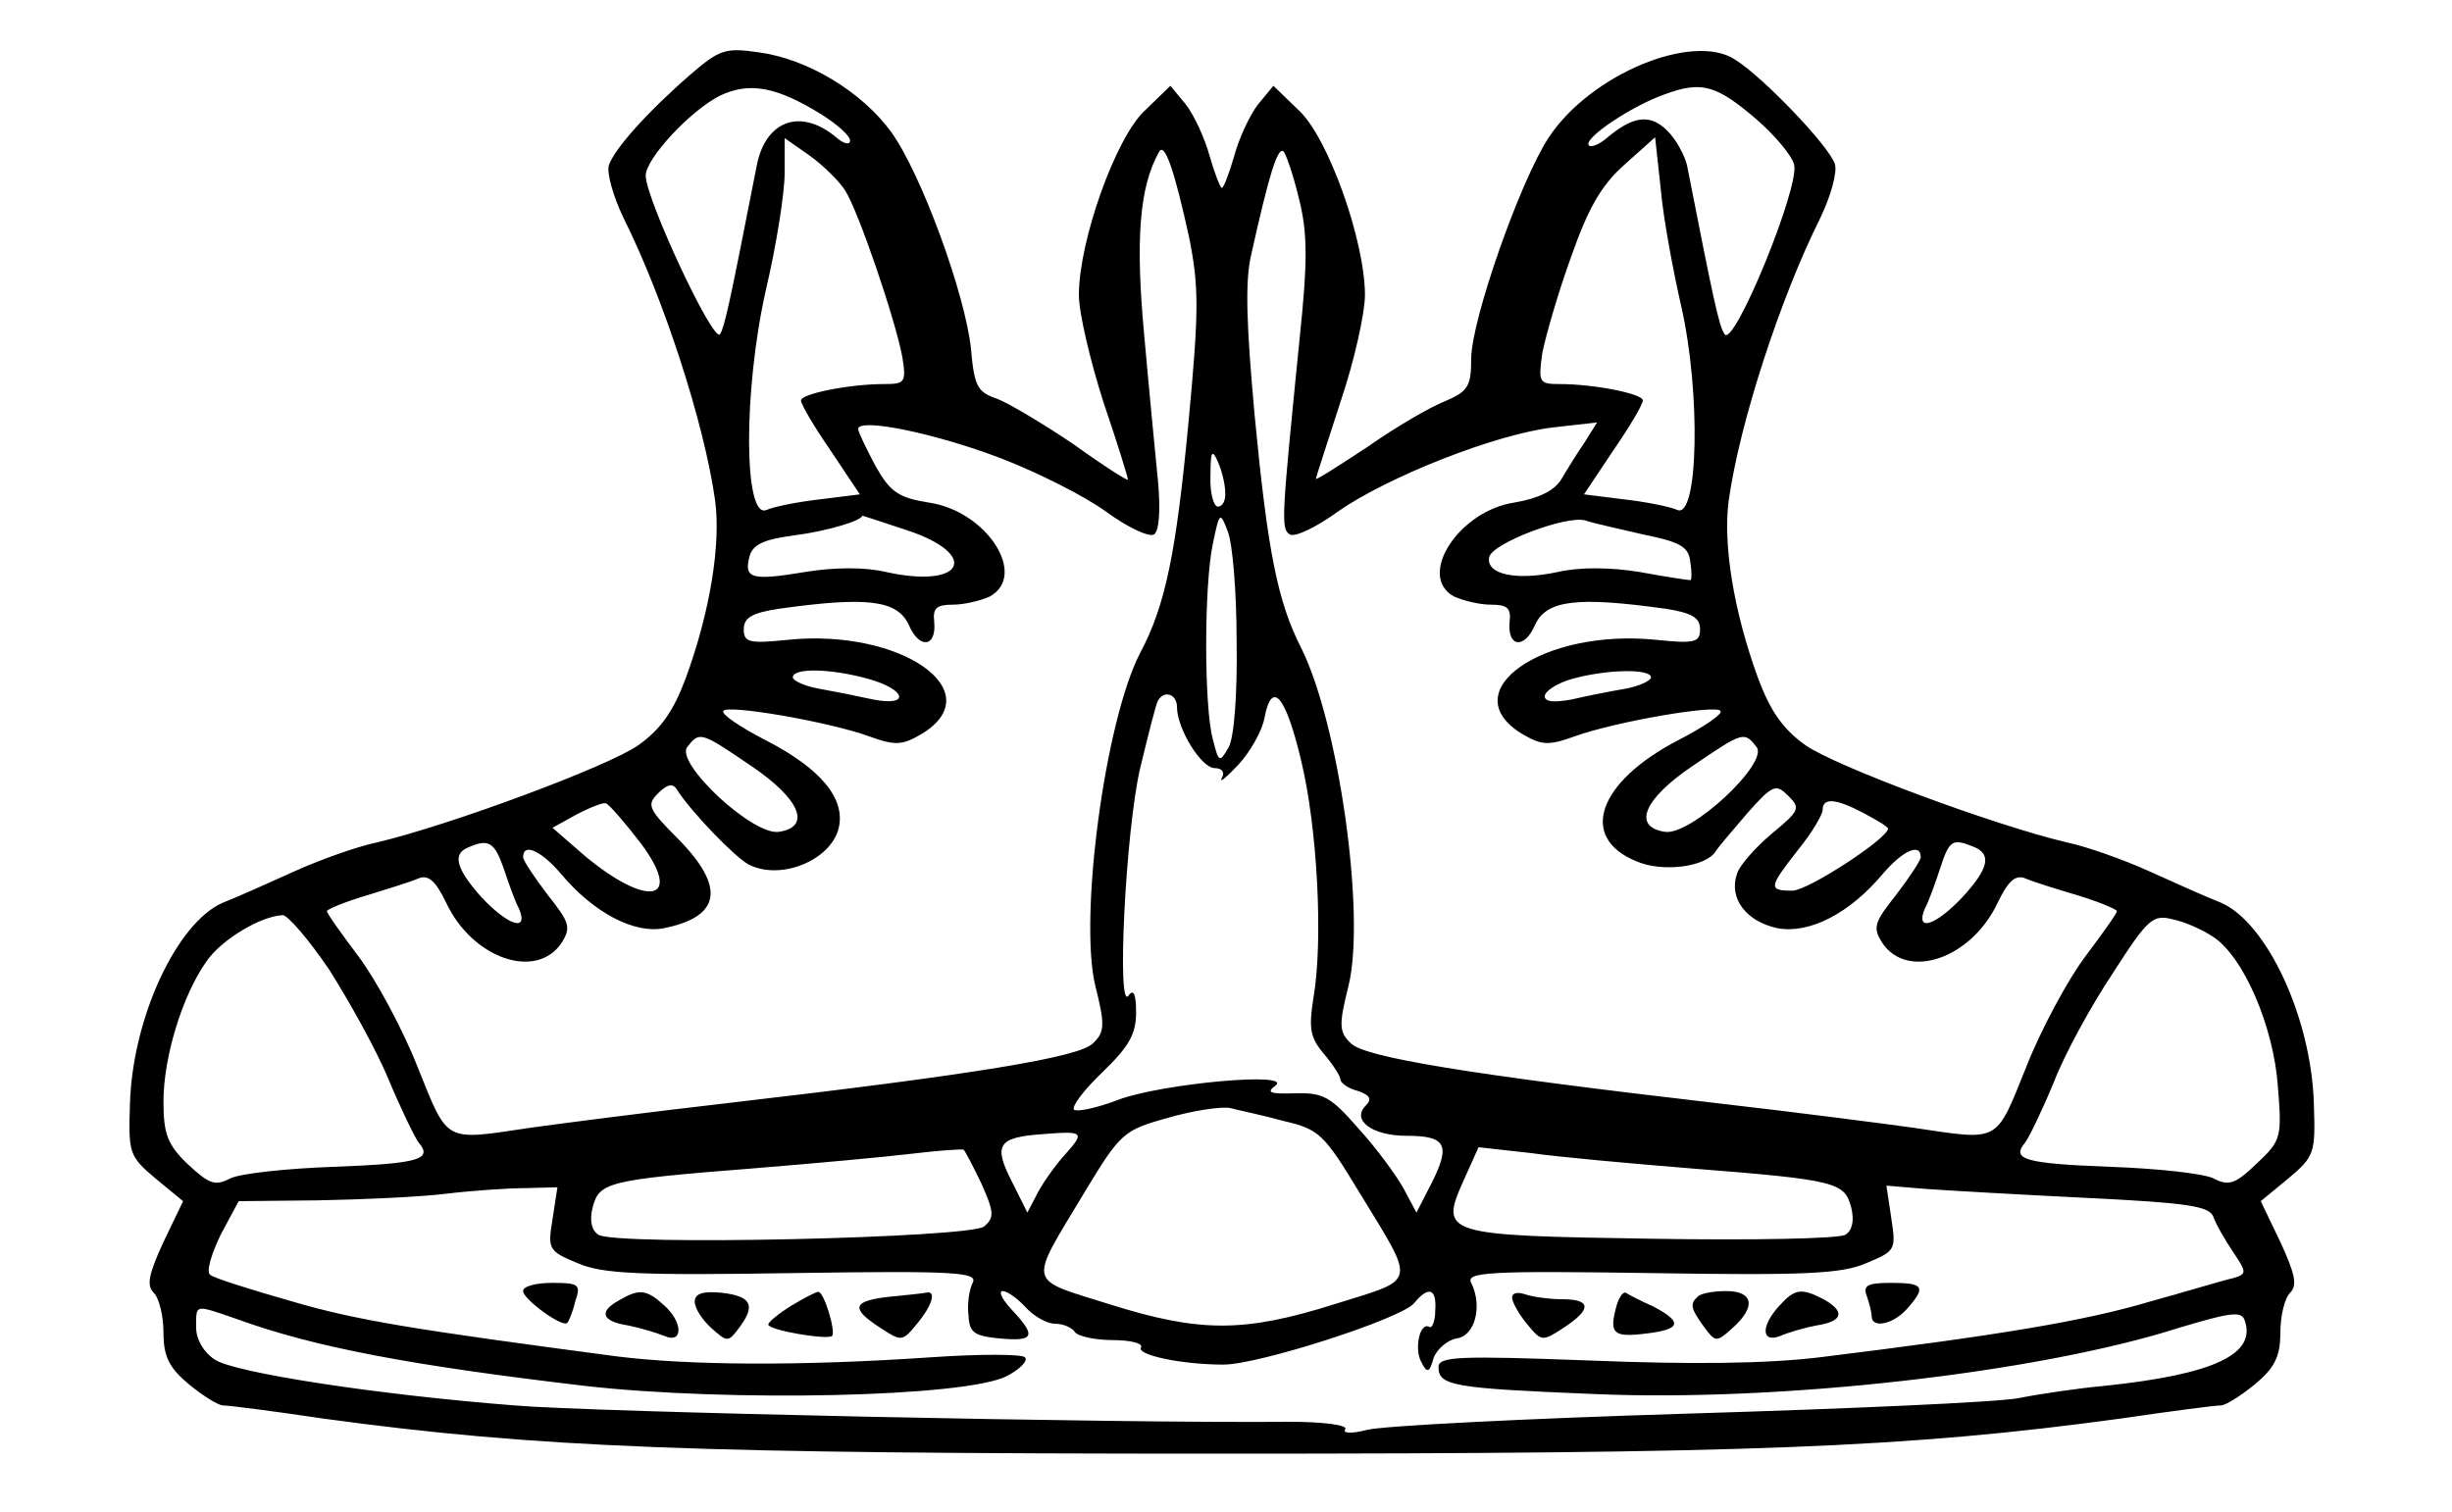
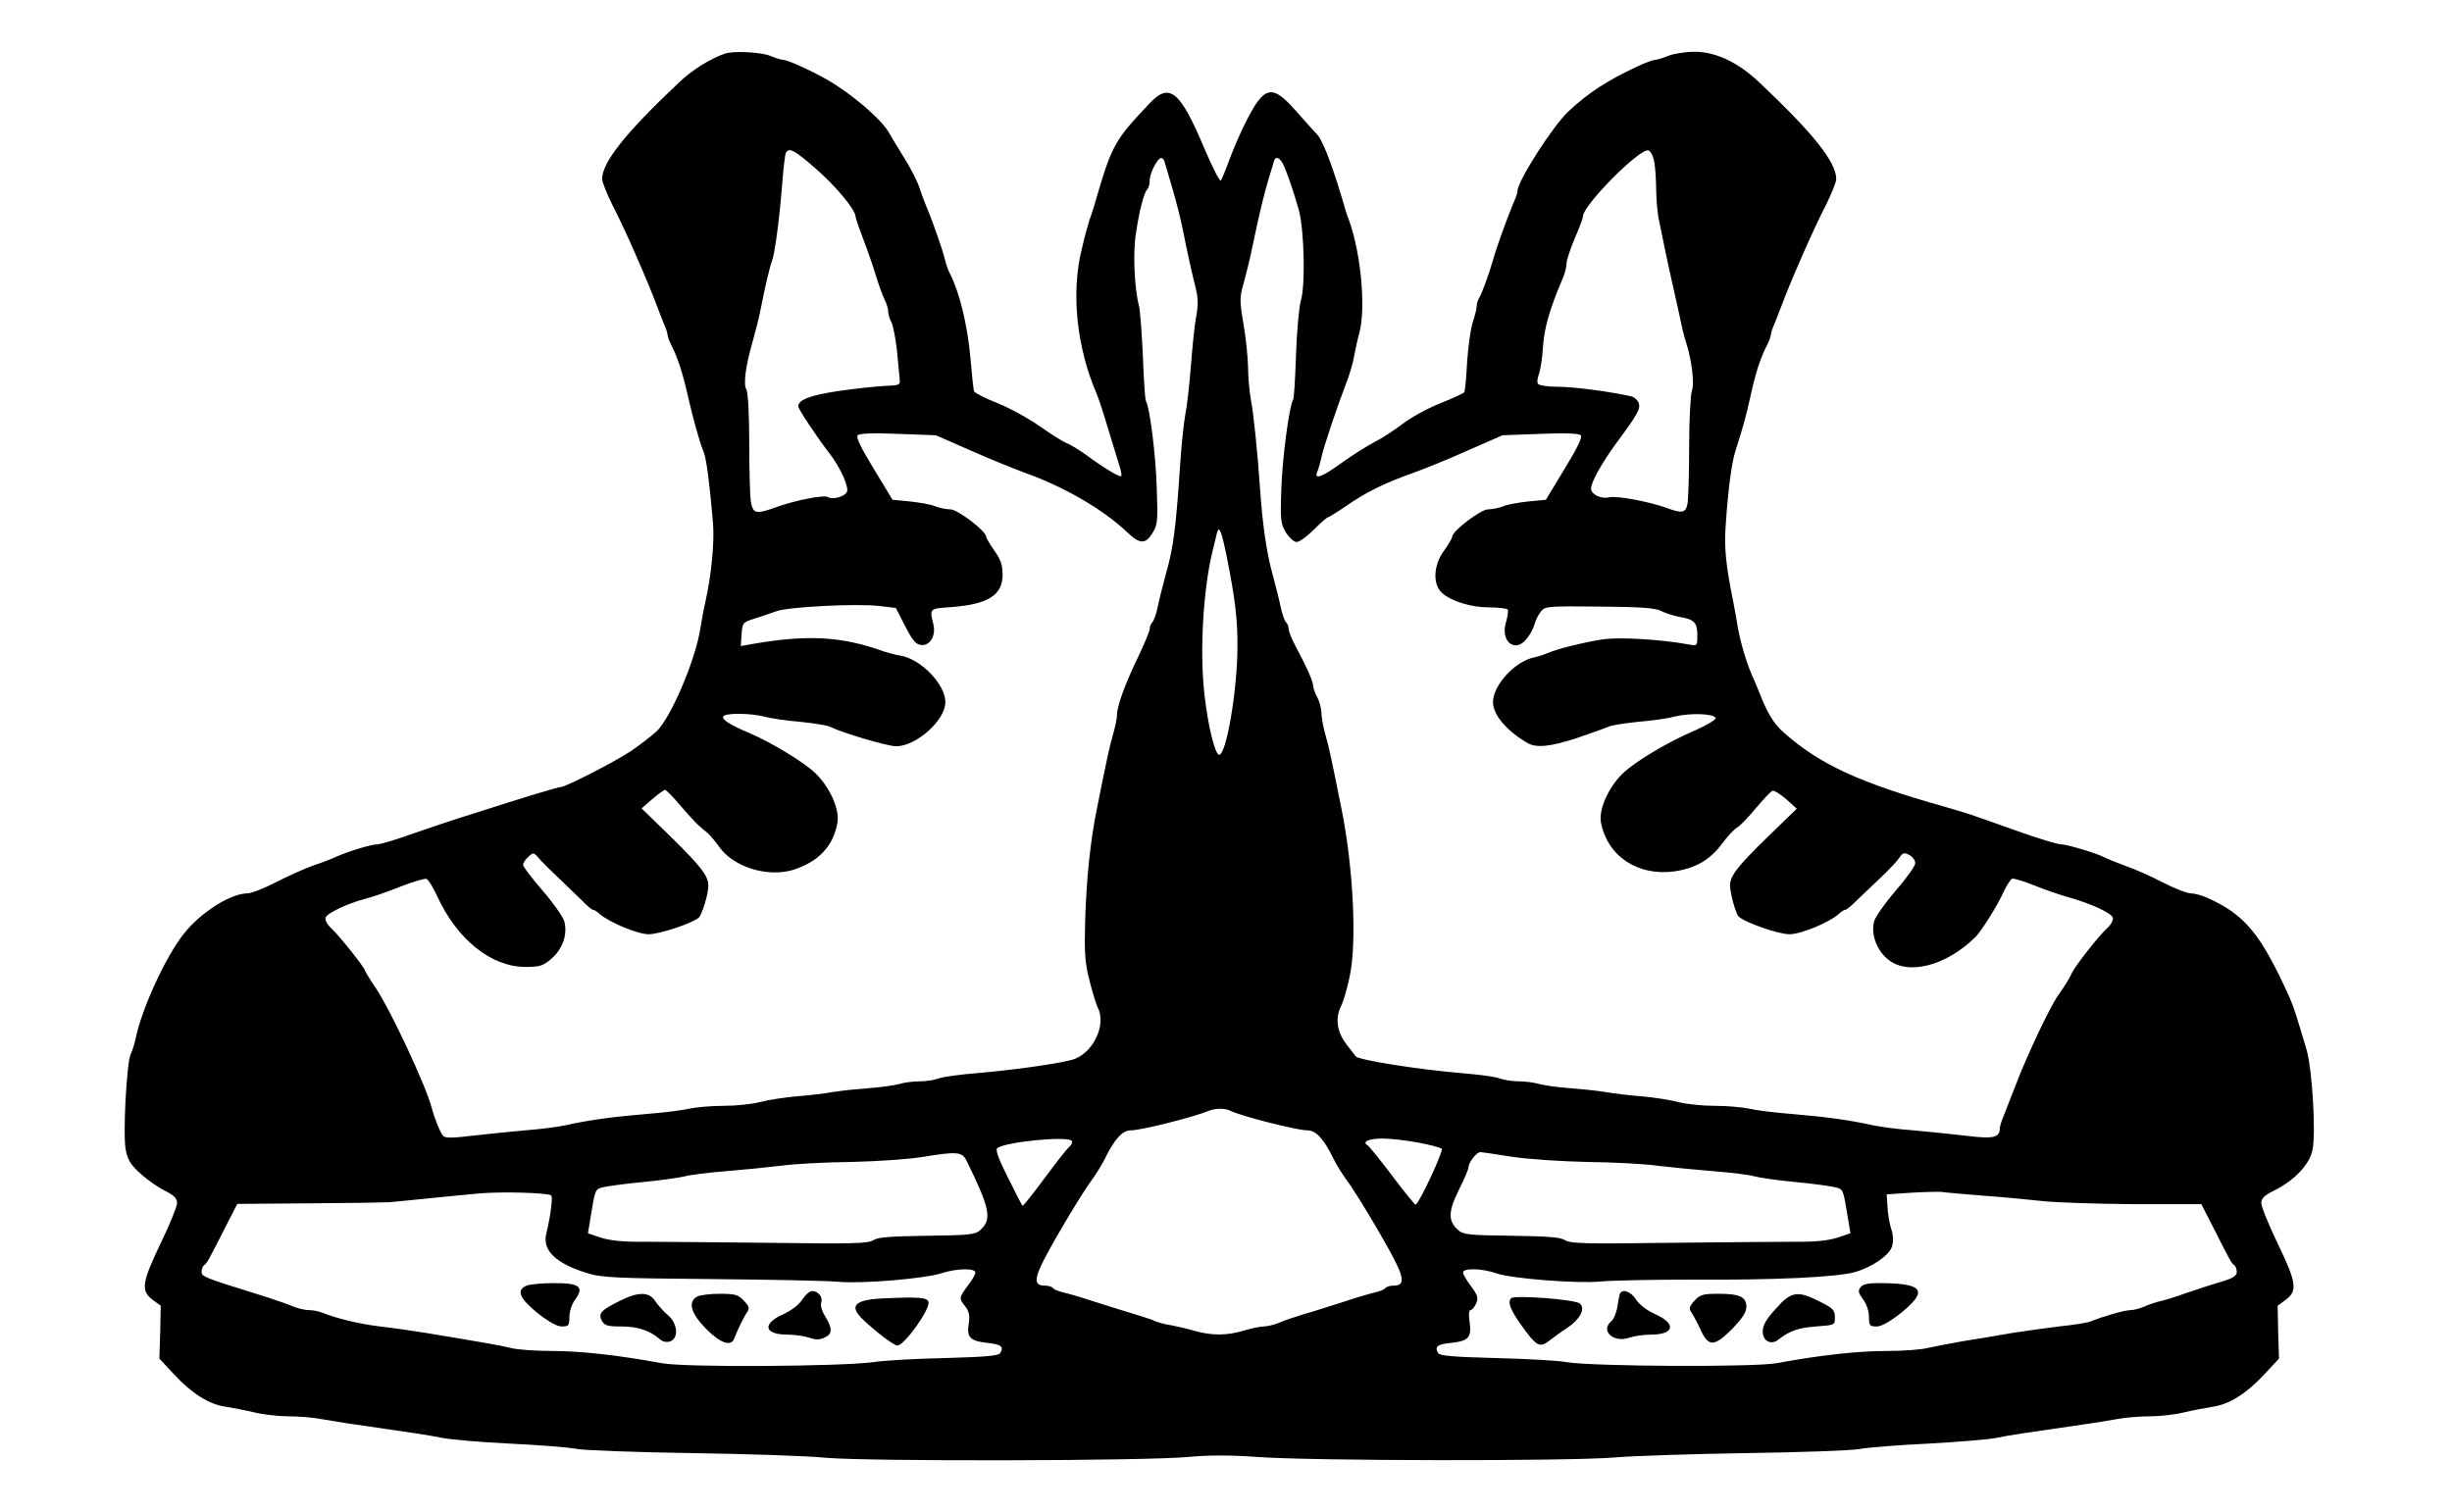
- <svg xmlns="http://www.w3.org/2000/svg" version="1.0" width="300pt" height="185pt" viewBox="0 0 300 185" preserveAspectRatio="xMidYMid meet">
-   <g transform="translate(0,185) scale(0.1,-0.1)" fill="#000000" stroke="none">
-     <path d="M845 1759 c-53 -46 -93 -91 -100 -111 -3 -9 5 -38 18 -65 49 -98 99 -252 112 -346 7 -53 -6 -135 -36 -217 -15 -40 -30 -62 -58 -82 -37 -26 -231 -98 -320 -119 -24 -5 -69 -21 -100 -35 -31 -14 -71 -32 -89 -39 -56 -25 -110 -141 -113 -246 -2 -60 -1 -64 31 -91 l34 -28 -24 -50 c-18 -39 -21 -53 -12 -62 7 -7 12 -29 12 -49 0 -29 7 -43 31 -63 17 -14 36 -26 42 -26 7 0 62 -7 122 -16 264 -36 454 -43 1100 -43 646 0 836 7 1100 43 61 9 115 16 122 16 6 0 25 12 42 26 24 20 31 34 31 63 0 20 5 42 12 49 9 9 6 23 -12 62 l-24 50 34 28 c32 27 33 31 31 91 -3 105 -57 221 -113 246 -18 7 -58 25 -89 39 -31 14 -76 30 -100 35 -89 21 -283 93 -320 119 -28 20 -43 42 -58 82 -30 82 -43 164 -36 217 13 94 63 248 112 346 13 27 21 56 18 66 -6 21 -87 106 -122 128 -52 34 -177 -18 -228 -95 -35 -53 -95 -224 -95 -271 0 -34 -4 -40 -32 -52 -18 -7 -61 -32 -95 -56 -35 -23 -63 -41 -63 -39 0 2 14 44 30 94 17 50 30 109 30 131 0 66 -45 193 -81 226 l-31 30 -19 -23 c-10 -13 -23 -41 -29 -63 -6 -21 -13 -39 -15 -39 -2 0 -9 18 -15 39 -6 22 -19 50 -29 63 l-19 23 -31 -30 c-36 -33 -81 -160 -81 -226 0 -22 14 -81 30 -131 17 -50 30 -92 30 -95 0 -2 -30 17 -66 43 -37 25 -79 50 -94 56 -24 8 -28 15 -32 61 -7 67 -61 215 -98 266 -36 49 -102 89 -162 97 -41 6 -48 3 -83 -27z m160 -49 c19 -12 35 -26 35 -32 0 -6 -8 -4 -17 4 -43 36 -86 21 -97 -34 -32 -163 -39 -197 -45 -207 -8 -12 -91 166 -91 194 0 21 55 80 91 98 36 17 69 11 124 -23z m1144 -6 c22 -19 43 -44 46 -55 8 -26 -74 -226 -85 -208 -7 10 -14 44 -46 207 -3 12 -13 31 -24 42 -21 21 -42 18 -73 -8 -9 -8 -20 -13 -23 -10 -8 8 53 49 94 63 44 16 62 11 111 -31z m-1115 -87 c17 -27 62 -160 70 -204 5 -31 3 -33 -22 -33 -43 0 -102 -12 -102 -20 0 -5 16 -32 36 -61 l36 -54 -48 -6 c-27 -3 -57 -9 -66 -13 -28 -13 -29 144 -1 269 13 55 23 119 23 143 l0 43 30 -21 c17 -12 37 -32 44 -43z m1023 -142 c24 -105 21 -261 -5 -249 -9 4 -39 10 -66 13 l-48 6 36 54 c20 29 36 56 36 61 0 8 -59 20 -102 20 -25 0 -26 2 -21 38 4 20 19 73 35 117 21 60 37 88 65 113 l38 34 7 -64 c3 -35 15 -99 25 -143z m-602 84 c12 -61 12 -89 -1 -227 -15 -158 -28 -223 -59 -281 -43 -83 -75 -323 -55 -407 12 -48 12 -57 -3 -71 -17 -17 -145 -38 -447 -73 -96 -11 -204 -25 -240 -30 -108 -16 -101 -20 -139 74 -18 46 -51 107 -72 135 -21 28 -39 53 -39 56 0 2 21 11 48 19 26 8 55 17 64 21 12 5 21 -3 34 -30 32 -68 110 -95 141 -49 12 19 10 25 -17 59 -16 21 -30 42 -30 46 0 18 22 8 46 -20 40 -48 90 -74 126 -67 70 14 76 50 18 109 -37 37 -39 42 -25 56 11 11 18 13 23 5 17 -27 71 -83 88 -92 39 -20 100 5 110 44 9 36 -21 73 -89 108 -31 16 -55 32 -52 36 5 8 128 -13 178 -31 33 -12 41 -11 65 3 85 52 -26 129 -164 115 -48 -5 -54 -3 -54 13 0 14 10 20 43 25 107 15 145 11 159 -20 13 -30 34 -27 31 4 -2 17 3 21 23 21 14 0 34 5 45 10 47 26 -4 105 -75 115 -37 6 -47 13 -65 45 -11 21 -21 41 -21 45 0 14 94 -5 175 -36 44 -17 102 -46 128 -65 26 -19 53 -32 59 -28 6 4 8 28 5 63 -3 31 -11 112 -17 180 -11 118 -6 182 18 225 7 13 19 -23 37 -105z m134 49 c11 -43 11 -78 1 -173 -22 -220 -23 -232 -12 -239 6 -4 33 9 59 28 60 42 193 95 264 103 l53 6 -15 -24 c-9 -13 -22 -34 -29 -46 -9 -14 -28 -23 -57 -28 -68 -10 -120 -90 -74 -115 11 -5 31 -10 45 -10 20 0 25 -4 23 -21 -3 -31 18 -34 31 -4 14 31 52 35 160 20 32 -5 42 -11 42 -25 0 -16 -6 -18 -54 -13 -138 14 -249 -63 -164 -115 24 -14 32 -15 65 -3 50 18 173 39 178 31 3 -4 -21 -20 -52 -36 -98 -51 -122 -119 -51 -148 32 -14 85 -7 97 12 3 5 21 26 39 47 31 35 35 36 50 21 15 -15 14 -18 -20 -46 -20 -17 -40 -39 -43 -50 -10 -30 12 -58 50 -66 39 -7 88 18 129 67 24 28 46 38 46 20 0 -4 -14 -25 -30 -46 -27 -34 -29 -40 -17 -59 31 -46 109 -19 141 49 13 27 22 35 34 30 9 -4 38 -13 65 -21 26 -8 47 -17 47 -19 0 -3 -18 -28 -39 -56 -21 -28 -54 -89 -72 -135 -38 -94 -31 -90 -139 -74 -36 5 -144 19 -240 30 -302 35 -430 56 -447 73 -15 14 -15 23 -3 71 21 87 -12 321 -58 413 -29 57 -41 118 -57 285 -10 111 -12 164 -4 197 22 99 32 130 39 126 3 -2 12 -28 19 -57z m-90 -360 c1 -10 -3 -18 -9 -18 -5 0 -10 17 -9 38 0 30 2 33 9 17 5 -11 9 -28 9 -37z m-389 -47 c90 -30 69 -72 -26 -51 -25 6 -63 6 -99 0 -66 -11 -75 -8 -68 19 4 15 18 21 56 26 39 5 82 18 82 24 0 0 25 -8 55 -18z m403 -136 c1 -65 -3 -118 -10 -130 -11 -19 -12 -18 -19 10 -11 39 -11 189 0 240 8 39 9 39 18 15 6 -14 11 -74 11 -135z m497 131 c45 -9 56 -15 58 -33 2 -13 2 -23 0 -23 -2 0 -30 4 -62 10 -37 6 -74 6 -100 0 -51 -11 -88 -3 -84 18 3 17 95 52 118 45 8 -3 40 -10 70 -17z m-947 -177 c46 -13 51 -34 5 -25 -18 4 -48 10 -65 13 -18 3 -33 10 -33 14 0 12 47 11 93 -2z m957 2 c0 -4 -15 -11 -32 -14 -18 -3 -48 -9 -65 -13 -22 -4 -33 -3 -33 4 0 6 15 16 33 21 42 12 97 13 97 2z m-580 -36 c0 -27 30 -75 46 -75 9 0 13 -5 9 -12 -4 -7 5 0 20 16 14 15 29 41 32 57 9 48 26 28 45 -52 20 -83 27 -221 15 -290 -6 -38 -4 -49 13 -69 11 -13 20 -27 20 -31 0 -4 9 -11 21 -14 15 -5 18 -10 10 -18 -18 -18 8 -37 50 -37 48 0 54 -11 31 -57 l-19 -37 -16 30 c-9 16 -33 49 -55 73 -34 39 -43 44 -78 43 -30 -1 -35 1 -24 9 25 18 -139 3 -192 -17 -26 -10 -50 -15 -54 -12 -3 4 12 24 35 46 32 31 41 46 41 73 0 22 -3 29 -9 21 -15 -24 -4 201 14 278 10 41 19 78 22 83 8 13 23 7 23 -8z m-520 -73 c59 -40 73 -74 33 -80 -32 -5 -128 85 -112 104 15 19 16 19 79 -24z m1229 24 c16 -19 -80 -109 -112 -104 -40 6 -26 40 33 80 63 43 64 43 79 24z m-1365 -118 c53 -71 9 -80 -69 -15 l-39 34 29 16 c17 9 33 15 36 14 4 -1 23 -23 43 -49z m1496 37 c17 -9 30 -17 30 -19 0 -12 -98 -76 -117 -76 -30 0 -29 4 7 50 17 21 30 43 30 49 0 15 16 14 50 -4z m-1664 -67 c6 -18 14 -41 19 -50 12 -29 -13 -21 -46 14 -31 35 -36 53 -16 61 25 11 32 6 43 -25z m1798 26 c23 -9 20 -26 -13 -62 -33 -35 -58 -43 -46 -14 5 9 13 32 19 50 11 34 15 36 40 26z m-2011 -151 c24 -38 57 -97 72 -133 15 -36 32 -71 37 -78 18 -21 1 -26 -105 -30 -56 -2 -112 -8 -125 -14 -19 -10 -26 -7 -52 17 -25 24 -30 37 -30 77 0 54 23 130 53 172 18 26 66 55 93 56 6 0 32 -30 57 -67z m2304 41 c38 -24 75 -111 80 -184 5 -62 4 -66 -26 -94 -26 -25 -34 -28 -53 -18 -13 6 -69 12 -125 14 -106 4 -123 9 -105 30 5 7 21 40 35 74 13 34 46 94 72 133 43 67 49 72 73 66 15 -3 37 -13 49 -21z m-1136 -226 c43 -10 49 -16 92 -87 70 -115 72 -105 -30 -137 -111 -35 -165 -35 -276 0 -102 32 -99 22 -30 137 44 73 48 76 102 91 31 9 65 14 76 12 11 -3 41 -9 66 -16z m-268 -41 c-11 -12 -26 -33 -33 -46 l-13 -25 -19 38 c-23 45 -17 54 37 58 51 4 53 3 28 -25z m-102 -36 c15 -34 16 -41 3 -52 -17 -14 -451 -24 -472 -10 -8 5 -11 17 -7 33 8 31 17 34 195 48 74 6 162 14 195 18 33 4 62 6 64 5 2 -2 12 -21 22 -42z m869 19 c178 -14 187 -17 195 -48 4 -16 1 -28 -7 -33 -7 -5 -114 -7 -236 -5 -257 4 -261 5 -231 72 l18 40 63 -7 c35 -5 124 -13 198 -19z m-1394 -62 c-6 -37 -5 -39 31 -54 30 -13 76 -15 264 -12 199 3 226 1 219 -12 -4 -8 -7 -26 -5 -40 1 -21 7 -25 38 -28 43 -4 45 3 15 35 -12 13 -17 23 -11 23 5 0 18 -9 28 -20 10 -11 26 -20 36 -20 10 0 21 -5 24 -10 3 -5 24 -10 46 -10 22 0 38 -4 35 -9 -6 -9 49 -21 101 -21 43 0 217 56 233 75 18 22 28 18 26 -9 0 -13 -4 -22 -7 -20 -12 7 -19 -27 -10 -43 7 -14 10 -13 15 5 4 11 17 22 28 24 23 3 32 40 18 68 -7 13 20 15 219 12 188 -3 234 -1 264 12 36 15 37 16 31 55 l-6 40 48 -4 c27 -2 116 -7 197 -11 123 -6 150 -10 155 -23 3 -9 14 -28 24 -43 17 -25 17 -27 1 -32 -10 -2 -56 -16 -103 -29 -81 -24 -184 -41 -403 -68 -66 -8 -158 -9 -282 -4 -160 6 -185 5 -185 -8 0 -23 18 -26 190 -33 227 -10 544 26 716 81 60 18 76 21 80 10 16 -42 -37 -67 -171 -81 -33 -3 -80 -10 -105 -15 -25 -5 -207 -13 -405 -19 -198 -6 -375 -15 -393 -20 -19 -5 -30 -4 -26 1 3 5 -27 9 -68 9 -210 -2 -857 12 -948 20 -168 13 -343 40 -367 56 -14 9 -23 25 -23 39 0 29 -3 29 49 11 96 -35 214 -57 426 -82 175 -20 467 -14 517 12 17 9 26 19 22 23 -5 4 -56 4 -114 0 -160 -11 -297 -10 -385 1 -249 33 -319 44 -400 68 -49 14 -94 28 -98 32 -5 4 2 26 13 49 l22 41 97 1 c53 1 123 4 156 8 33 4 77 7 99 7 l38 1 -6 -39z" />
-     <path d="M640 270 c0 -10 48 -45 54 -39 2 2 7 14 10 27 7 20 4 22 -28 22 -20 0 -36 -4 -36 -10z" />
-     <path d="M2284 264 c3 -9 6 -20 6 -25 0 -15 26 -10 43 9 24 27 21 32 -19 32 -29 0 -35 -3 -30 -16z" />
-     <path d="M758 259 c-26 -14 -22 -26 10 -31 15 -3 35 -9 45 -13 23 -10 23 17 -1 38 -21 19 -30 20 -54 6z" />
-     <path d="M850 257 c0 -8 9 -22 20 -32 20 -18 21 -18 35 1 20 27 14 38 -23 42 -22 2 -32 -1 -32 -11z" />
-     <path d="M968 252 c-16 -10 -28 -20 -28 -23 0 -7 72 -19 78 -14 5 5 -10 55 -17 54 -3 0 -18 -8 -33 -17z" />
-     <path d="M1088 263 c-45 -5 -48 -14 -11 -38 26 -17 27 -17 45 5 19 23 24 41 11 38 -5 -1 -25 -3 -45 -5z" />
-     <path d="M1850 262 c0 -5 8 -20 18 -32 18 -22 19 -22 45 -5 35 23 34 35 -2 35 -16 0 -36 3 -45 6 -9 3 -16 2 -16 -4z" />
-     <path d="M1977 249 c-8 -31 -3 -36 37 -31 43 5 45 14 9 33 -16 7 -31 15 -34 17 -4 1 -9 -7 -12 -19z" />
-     <path d="M2077 263 c-10 -9 -8 -15 8 -37 14 -19 15 -19 35 -1 29 26 25 45 -8 45 -16 0 -32 -3 -35 -7z" />
-     <path d="M2177 252 c-23 -25 -22 -46 1 -37 9 4 29 10 45 13 32 5 35 17 8 32 -27 14 -35 13 -54 -8z" />
+ <svg xmlns="http://www.w3.org/2000/svg" version="1.0" width="900pt" height="555pt" viewBox="0 0 900 555" preserveAspectRatio="xMidYMid meet">
+   <g transform="translate(0,555) scale(0.1,-0.1)" fill="#000000" stroke="none">
+     <path d="M2660 5353 c-56 -20 -121 -61 -168 -106 -197 -186 -281 -292 -282 -354 0 -11 18 -56 40 -100 39 -73 132 -286 160 -363 7 -19 19 -49 26 -67 8 -17 14 -36 14 -41 0 -6 6 -23 14 -39 24 -47 42 -104 60 -183 19 -83 43 -172 59 -210 10 -25 22 -117 34 -259 6 -70 -6 -194 -28 -291 -6 -25 -14 -70 -19 -101 -19 -117 -109 -327 -161 -375 -19 -17 -61 -50 -94 -72 -62 -41 -240 -132 -258 -132 -10 0 -114 -31 -332 -101 -49 -15 -142 -46 -205 -68 -63 -23 -124 -41 -135 -41 -22 0 -101 -24 -150 -45 -16 -8 -56 -23 -89 -34 -32 -12 -93 -39 -135 -61 -43 -22 -89 -40 -103 -40 -61 0 -172 -70 -233 -148 -67 -84 -153 -272 -176 -380 -5 -23 -13 -51 -19 -61 -15 -30 -30 -301 -18 -355 7 -36 20 -55 56 -87 26 -23 66 -51 90 -62 31 -16 42 -27 42 -44 0 -12 -27 -79 -60 -147 -69 -144 -74 -175 -30 -208 l30 -22 -2 -97 -3 -97 54 -58 c66 -71 130 -111 191 -119 25 -4 72 -13 106 -21 33 -8 89 -14 124 -14 35 0 89 -4 119 -10 31 -5 88 -15 126 -20 220 -32 269 -39 317 -49 29 -6 141 -16 248 -21 107 -5 220 -14 250 -20 30 -5 219 -12 420 -15 201 -3 421 -10 490 -17 155 -14 1179 -12 1333 3 75 7 152 7 250 0 198 -15 1150 -16 1312 -2 72 6 290 13 485 16 195 3 382 9 415 15 33 6 148 15 255 20 107 6 219 15 248 21 48 10 97 17 317 49 39 5 95 15 126 20 30 6 84 10 119 10 35 0 91 6 124 14 34 8 81 17 106 21 61 8 125 48 191 119 l54 58 -3 97 -2 97 30 22 c44 33 39 64 -30 207 -33 68 -60 135 -60 148 0 17 11 28 45 45 76 37 132 96 143 150 13 63 -1 302 -23 372 -35 118 -47 156 -60 185 -105 233 -163 305 -299 367 -21 10 -50 18 -64 18 -14 0 -60 18 -103 40 -42 22 -103 49 -135 60 -33 12 -67 26 -77 31 -27 15 -139 49 -162 49 -11 0 -72 18 -135 40 -63 23 -140 49 -170 60 -30 11 -86 28 -125 39 -312 88 -456 155 -587 271 -33 29 -53 59 -78 117 -17 43 -36 87 -41 98 -19 43 -42 122 -50 170 -4 27 -13 73 -18 100 -26 128 -33 196 -27 275 9 134 22 232 36 275 30 94 38 124 55 200 18 83 36 140 61 188 8 16 14 33 14 39 0 5 6 24 14 41 7 18 19 48 26 67 28 77 121 290 160 363 22 44 40 89 40 100 -1 63 -85 168 -282 354 -78 74 -160 113 -238 113 -33 0 -77 -7 -97 -15 -19 -8 -42 -15 -49 -15 -7 0 -37 -11 -66 -25 -108 -50 -180 -97 -251 -164 -57 -53 -187 -256 -187 -292 0 -6 -6 -25 -14 -42 -24 -57 -62 -162 -76 -212 -14 -48 -39 -119 -50 -137 -6 -10 -10 -24 -10 -33 0 -8 -6 -34 -14 -57 -8 -24 -17 -90 -21 -147 -3 -58 -8 -108 -10 -111 -3 -4 -42 -22 -87 -40 -46 -18 -108 -52 -138 -75 -30 -23 -77 -54 -105 -68 -27 -14 -81 -48 -120 -76 -73 -53 -103 -64 -90 -33 4 9 11 33 15 52 9 42 60 192 90 270 12 30 26 76 30 101 5 26 13 64 19 85 25 90 7 291 -37 414 -6 14 -18 52 -27 85 -40 133 -73 217 -94 235 -3 3 -35 38 -70 78 -75 86 -104 93 -145 39 -27 -36 -74 -133 -108 -225 -11 -31 -24 -60 -27 -65 -4 -4 -31 49 -60 117 -89 212 -128 244 -200 168 -128 -135 -139 -153 -196 -347 -9 -33 -21 -70 -26 -82 -4 -12 -18 -62 -29 -110 -39 -159 -18 -359 55 -528 7 -16 27 -77 44 -135 18 -58 36 -118 41 -134 5 -16 8 -32 5 -34 -5 -5 -64 30 -130 79 -28 20 -60 39 -72 43 -11 4 -54 31 -95 60 -41 29 -112 68 -157 86 -46 18 -84 38 -86 44 -2 6 -8 61 -13 121 -11 123 -40 241 -75 310 -6 11 -14 33 -18 50 -9 38 -48 149 -70 200 -5 11 -15 39 -23 62 -7 24 -33 75 -57 113 -24 39 -49 80 -55 91 -28 51 -138 145 -229 197 -60 34 -144 72 -159 72 -7 0 -30 7 -49 15 -35 14 -136 19 -167 8z m333 -421 c72 -62 147 -152 147 -176 0 -5 13 -44 29 -85 16 -42 37 -103 47 -136 10 -33 24 -71 31 -85 7 -14 13 -33 13 -43 0 -10 5 -28 12 -40 6 -12 15 -58 20 -102 4 -44 9 -91 10 -105 3 -24 1 -25 -57 -27 -33 -2 -109 -10 -170 -19 -101 -15 -145 -32 -145 -56 0 -10 69 -114 115 -173 35 -46 65 -107 65 -135 0 -20 -50 -37 -71 -25 -14 9 -117 -11 -187 -36 -77 -28 -88 -26 -96 19 -3 20 -6 117 -6 215 0 106 -4 186 -11 198 -11 21 -2 87 26 184 8 28 20 75 26 105 16 83 35 163 42 180 10 25 27 147 37 272 5 65 11 122 15 128 12 19 31 9 108 -58z m3079 23 c4 -22 7 -70 7 -107 1 -37 5 -87 11 -110 5 -24 14 -68 20 -98 6 -30 18 -84 26 -120 8 -36 21 -94 29 -130 7 -36 17 -78 23 -95 22 -68 32 -153 22 -180 -5 -14 -10 -106 -10 -204 0 -98 -3 -193 -6 -210 -7 -35 -19 -37 -79 -15 -65 23 -182 45 -209 38 -29 -7 -66 11 -66 32 0 24 39 94 94 169 77 104 88 124 81 145 -4 11 -16 22 -28 25 -81 18 -212 35 -269 35 -37 0 -70 5 -73 11 -4 5 -2 22 4 37 5 15 12 56 14 92 4 72 24 144 73 258 8 18 14 43 14 55 0 12 14 53 30 92 17 38 30 74 30 80 0 41 206 249 240 243 8 -2 18 -20 22 -43z m-1798 3 c48 -161 59 -204 81 -318 10 -47 24 -110 32 -140 11 -44 12 -68 3 -115 -6 -33 -14 -114 -19 -180 -5 -66 -14 -145 -20 -175 -6 -30 -16 -125 -21 -210 -14 -207 -23 -280 -50 -375 -12 -44 -26 -100 -31 -125 -5 -24 -14 -49 -19 -54 -6 -6 -10 -17 -10 -25 0 -8 -20 -56 -44 -106 -46 -95 -76 -177 -76 -209 0 -11 -6 -42 -14 -70 -14 -48 -24 -96 -60 -276 -24 -117 -39 -262 -43 -413 -3 -114 -1 -152 16 -217 11 -44 25 -88 30 -99 34 -63 -18 -171 -94 -192 -55 -15 -219 -38 -350 -49 -61 -5 -123 -13 -138 -19 -16 -6 -47 -11 -70 -11 -23 0 -58 -4 -77 -10 -19 -5 -68 -12 -110 -15 -41 -3 -100 -9 -130 -14 -30 -5 -91 -13 -135 -16 -44 -4 -105 -13 -135 -21 -30 -8 -90 -14 -135 -14 -44 0 -99 -5 -123 -10 -24 -6 -96 -15 -160 -20 -120 -10 -210 -22 -295 -41 -27 -6 -94 -15 -150 -19 -56 -5 -144 -14 -196 -20 -66 -8 -96 -9 -104 -1 -10 10 -33 66 -43 106 -21 79 -149 354 -205 438 -22 32 -39 61 -39 63 0 10 -95 129 -123 155 -16 14 -25 32 -22 40 6 17 79 51 145 69 25 6 83 26 130 45 47 18 90 31 96 28 6 -2 23 -30 38 -62 74 -161 199 -261 325 -261 53 0 65 4 96 31 41 36 59 90 46 137 -5 17 -41 68 -80 113 -39 45 -71 87 -71 94 0 7 9 20 19 29 18 17 20 17 38 -4 10 -12 43 -45 73 -73 30 -29 69 -67 87 -84 17 -18 35 -33 39 -33 4 0 15 -6 23 -14 36 -32 141 -76 182 -76 40 0 162 41 184 61 12 12 35 87 35 117 0 36 -26 70 -139 181 l-106 103 39 34 c22 19 43 34 47 34 4 0 29 -25 56 -57 26 -31 56 -63 66 -72 10 -9 26 -23 36 -31 9 -8 27 -30 40 -48 52 -75 177 -114 271 -86 95 30 150 88 164 176 8 48 -30 131 -82 180 -43 41 -164 114 -242 147 -72 30 -102 50 -95 61 8 13 100 12 150 -1 22 -6 81 -15 131 -19 50 -5 100 -13 110 -18 46 -23 212 -72 244 -72 74 1 180 96 180 162 0 65 -89 158 -165 171 -16 2 -43 10 -60 15 -158 57 -284 63 -493 26 l-33 -6 3 43 c3 43 4 44 48 58 25 8 61 20 80 27 43 16 296 29 378 19 l60 -7 34 -66 c27 -53 39 -68 59 -70 32 -4 55 34 45 75 -14 60 -16 58 64 64 137 10 190 44 190 119 0 36 -7 56 -30 88 -16 23 -30 46 -30 51 0 21 -105 101 -132 101 -15 0 -39 5 -55 11 -15 7 -57 14 -93 18 l-64 6 -69 114 c-47 77 -66 116 -59 123 7 7 61 9 149 5 l138 -5 130 -57 c72 -32 162 -68 200 -82 140 -50 282 -132 370 -215 48 -46 69 -48 95 -5 19 29 20 45 16 162 -3 119 -26 301 -40 323 -3 5 -8 79 -11 163 -4 85 -10 170 -15 189 -16 60 -22 192 -11 260 12 84 30 153 42 165 5 5 9 20 9 33 0 26 29 82 42 82 5 0 10 -6 12 -12z m440 -20 c18 -44 34 -92 53 -158 20 -72 25 -275 8 -333 -7 -23 -15 -113 -18 -199 -3 -86 -7 -161 -11 -166 -14 -23 -40 -218 -43 -330 -4 -112 -2 -126 17 -157 12 -19 30 -35 39 -35 10 0 38 20 63 45 25 25 48 45 51 45 3 0 34 19 69 43 72 50 143 85 243 120 39 14 129 50 200 82 l130 57 138 5 c88 4 142 2 149 -5 7 -7 -12 -46 -59 -123 l-69 -114 -64 -6 c-36 -4 -78 -11 -93 -18 -16 -6 -40 -11 -55 -11 -27 0 -132 -80 -132 -101 0 -5 -13 -28 -30 -51 -39 -53 -42 -124 -7 -155 35 -31 107 -53 174 -53 34 0 64 -4 67 -8 3 -5 0 -25 -6 -45 -23 -74 36 -118 78 -59 12 15 24 38 27 52 4 14 14 34 23 45 14 19 26 20 213 18 151 -1 206 -5 228 -16 15 -8 46 -18 68 -22 54 -9 65 -21 65 -67 0 -40 0 -40 -32 -34 -104 19 -259 28 -319 18 -73 -12 -162 -34 -199 -50 -14 -6 -36 -13 -51 -16 -69 -15 -149 -102 -149 -164 0 -46 49 -104 125 -149 33 -20 85 -15 185 18 52 18 103 36 114 41 10 5 60 13 110 18 50 4 112 13 137 20 55 13 141 10 146 -6 2 -6 -31 -26 -74 -45 -101 -43 -218 -113 -265 -157 -53 -50 -90 -133 -82 -180 23 -125 135 -200 271 -181 76 11 130 42 175 103 18 25 42 50 53 57 11 6 43 39 70 72 28 33 55 62 61 64 5 2 28 -12 50 -31 l39 -35 -106 -103 c-112 -109 -139 -144 -139 -179 0 -26 20 -101 31 -113 18 -21 146 -66 187 -66 42 0 147 43 183 76 8 8 19 14 23 14 4 0 22 15 40 33 18 17 57 55 87 83 30 28 61 61 70 74 13 20 18 21 37 11 12 -6 22 -20 22 -30 0 -10 -32 -55 -71 -100 -39 -45 -75 -96 -80 -113 -12 -45 7 -103 48 -138 72 -64 217 -27 325 81 22 23 79 113 103 166 11 24 25 44 30 47 6 2 42 -9 80 -24 39 -16 97 -36 130 -45 81 -23 153 -56 160 -74 3 -8 -6 -26 -22 -40 -30 -27 -114 -135 -127 -161 -10 -23 -29 -52 -52 -85 -29 -40 -114 -220 -154 -325 -18 -47 -39 -100 -46 -118 -8 -18 -14 -39 -14 -46 0 -33 -26 -38 -122 -26 -51 6 -139 15 -195 20 -56 4 -123 13 -150 19 -85 19 -175 31 -295 41 -64 5 -136 14 -160 20 -24 5 -79 10 -123 10 -45 0 -105 6 -135 14 -30 8 -91 17 -135 21 -44 3 -105 11 -135 16 -30 5 -89 11 -130 14 -42 3 -91 10 -110 15 -19 6 -54 10 -77 10 -23 0 -54 5 -70 11 -15 6 -77 14 -138 19 -155 13 -380 48 -389 62 -1 1 -17 22 -34 44 -35 46 -42 95 -19 142 8 15 22 63 31 107 27 123 13 403 -30 615 -36 180 -46 228 -60 276 -8 28 -14 64 -14 80 -1 16 -7 40 -15 54 -8 14 -14 32 -15 41 0 17 -24 71 -66 149 -13 25 -24 52 -24 61 0 8 -4 19 -10 25 -5 5 -14 30 -19 54 -5 25 -19 81 -31 125 -22 81 -36 181 -45 310 -9 132 -24 280 -34 330 -5 28 -10 80 -10 117 -1 38 -8 109 -17 160 -14 81 -14 97 -1 142 8 28 23 87 32 131 29 139 46 208 62 260 9 28 17 56 19 63 6 22 24 13 38 -20z m-211 -1433 c31 -156 40 -231 39 -335 -1 -158 -41 -391 -67 -391 -15 0 -41 104 -54 221 -18 156 -5 379 28 520 6 25 14 56 17 70 8 35 17 13 37 -85z m15 -2034 c39 -19 242 -71 281 -71 31 0 60 -31 96 -105 11 -22 32 -56 46 -75 35 -47 126 -198 173 -287 41 -78 41 -103 2 -103 -14 0 -27 -4 -31 -9 -3 -5 -20 -12 -38 -16 -17 -4 -70 -19 -117 -35 -47 -15 -112 -36 -145 -45 -33 -10 -74 -24 -92 -32 -17 -7 -42 -13 -55 -13 -12 0 -45 -7 -72 -15 -62 -19 -118 -19 -182 -1 -27 8 -66 17 -88 21 -21 3 -46 10 -55 14 -9 5 -43 16 -76 26 -33 10 -98 30 -145 45 -47 16 -100 31 -117 35 -18 4 -35 11 -38 16 -4 5 -17 9 -31 9 -39 0 -39 25 2 103 47 89 138 240 173 287 14 19 35 53 46 75 36 74 65 105 96 105 36 0 225 47 284 71 27 11 62 11 83 0z m-584 -110 c3 -5 -1 -15 -10 -22 -8 -7 -49 -59 -91 -116 -42 -57 -78 -102 -80 -100 -2 2 -26 48 -53 103 -32 63 -47 101 -40 108 23 23 262 47 274 27z m1272 -6 c43 -8 81 -18 86 -23 7 -7 -82 -199 -96 -205 -2 -1 -41 46 -85 105 -44 58 -85 109 -91 113 -22 13 3 25 55 25 29 0 88 -7 131 -15z m-1659 -65 c87 -177 95 -217 51 -256 -18 -17 -40 -19 -195 -21 -133 -2 -180 -5 -197 -16 -19 -13 -79 -14 -377 -10 -194 2 -403 4 -464 4 -75 -1 -125 4 -159 15 l-48 16 7 42 c20 124 19 119 48 127 16 4 81 13 145 19 65 6 134 16 155 21 21 6 88 14 150 19 62 5 153 14 202 20 50 7 167 13 260 14 94 2 212 10 265 19 122 20 141 18 157 -13z m2003 13 c59 -9 180 -17 275 -19 94 -1 211 -7 260 -14 50 -6 142 -15 205 -20 63 -5 131 -13 150 -19 19 -5 87 -15 152 -21 64 -6 129 -15 145 -19 29 -8 28 -3 48 -127 l7 -42 -48 -16 c-34 -11 -84 -16 -159 -15 -60 0 -269 -2 -464 -4 -299 -4 -358 -3 -377 10 -17 11 -64 14 -197 16 -155 2 -177 4 -195 21 -37 33 -37 67 2 146 20 40 36 77 36 84 0 18 30 56 43 56 7 0 59 -8 117 -17z m-3527 -142 c7 -7 -2 -74 -18 -141 -15 -60 35 -109 150 -144 53 -17 105 -19 455 -22 217 -2 427 -6 467 -10 88 -8 322 12 381 32 52 17 122 19 122 2 0 -6 -10 -25 -23 -42 -37 -49 -38 -52 -16 -80 16 -20 19 -35 15 -64 -9 -51 4 -65 65 -72 53 -5 65 -14 50 -38 -6 -10 -58 -14 -202 -18 -107 -2 -225 -9 -264 -15 -120 -16 -688 -20 -775 -4 -163 30 -300 45 -405 45 -60 0 -128 5 -150 11 -37 9 -81 17 -310 55 -49 8 -126 19 -170 24 -75 9 -159 29 -213 51 -13 5 -34 9 -48 9 -14 0 -40 6 -57 13 -18 8 -79 29 -137 47 -190 59 -200 63 -200 81 0 10 4 20 9 24 10 6 14 13 80 143 l42 82 264 2 c146 1 277 3 293 4 15 1 79 8 142 14 63 6 147 15 185 18 82 8 256 3 268 -7z m5258 -1 c74 -5 172 -15 219 -20 47 -5 196 -10 333 -11 l247 0 42 -82 c65 -129 69 -136 79 -142 5 -4 9 -15 9 -25 0 -14 -14 -23 -57 -36 -32 -9 -89 -28 -128 -41 -38 -14 -81 -27 -95 -30 -14 -3 -39 -11 -57 -19 -17 -8 -41 -14 -53 -14 -21 0 -98 -22 -145 -41 -11 -5 -60 -13 -110 -18 -49 -6 -130 -17 -180 -25 -49 -9 -130 -22 -180 -30 -49 -9 -108 -20 -130 -25 -22 -6 -89 -11 -150 -11 -105 0 -242 -15 -405 -45 -86 -15 -674 -12 -770 4 -30 6 -147 12 -259 15 -153 4 -206 8 -212 18 -15 24 -3 33 50 38 62 7 73 20 65 78 -4 24 -2 42 3 42 6 0 15 11 21 24 9 21 6 30 -18 63 -16 21 -30 44 -30 51 0 17 69 16 122 -3 60 -20 298 -38 383 -30 39 4 192 7 340 7 303 -2 528 9 595 28 61 18 123 60 134 92 6 18 6 40 -2 65 -7 21 -13 58 -14 83 l-3 45 90 6 c50 3 99 4 111 3 11 -2 81 -8 155 -14z" />
+     <path d="M1933 830 c-39 -16 -27 -46 39 -100 42 -33 72 -50 90 -50 25 0 28 3 28 35 0 21 9 48 22 65 33 46 14 60 -81 59 -42 0 -86 -4 -98 -9z" />
+     <path d="M2945 779 c-12 -19 -41 -41 -72 -55 -77 -35 -68 -74 18 -74 25 0 61 -5 78 -11 24 -8 39 -9 57 0 30 13 30 33 3 78 -12 18 -18 41 -15 50 8 19 -10 43 -33 43 -9 0 -25 -14 -36 -31z" />
+     <path d="M2275 774 c-69 -34 -80 -46 -66 -73 10 -18 21 -21 72 -21 59 0 105 -15 141 -47 10 -9 25 -12 37 -8 33 10 29 67 -8 97 -15 13 -36 36 -46 51 -22 35 -62 35 -130 1z" />
+     <path d="M2558 789 c-34 -19 -22 -61 33 -117 54 -55 94 -68 105 -34 9 25 33 75 46 94 10 14 8 22 -12 43 -21 22 -32 25 -89 25 -36 0 -74 -5 -83 -11z" />
+     <path d="M3240 783 c-104 -5 -125 -28 -72 -78 48 -46 113 -95 126 -95 25 0 119 131 114 159 -3 18 -36 20 -168 14z" />
+     <path d="M6830 825 c-11 -13 -10 -21 8 -45 13 -17 22 -44 22 -65 0 -32 3 -35 28 -35 18 0 48 17 90 50 97 79 83 106 -59 109 -58 1 -79 -2 -89 -14z" />
+     <path d="M5945 798 c-2 -7 -6 -29 -9 -49 -4 -21 -13 -42 -21 -49 -43 -35 7 -82 66 -61 17 6 53 11 78 11 86 0 95 39 19 74 -32 14 -61 36 -73 55 -20 31 -52 41 -60 19z" />
+     <path d="M6220 775 c-20 -22 -22 -29 -12 -43 6 -9 22 -38 34 -64 29 -64 50 -63 117 4 36 38 51 60 51 80 0 37 -25 48 -103 48 -55 0 -67 -3 -87 -25z" />
+     <path d="M6518 745 c-35 -38 -48 -61 -48 -83 0 -36 31 -52 58 -30 41 32 72 43 137 48 70 5 70 5 70 34 0 26 -7 33 -55 57 -82 42 -106 38 -162 -26z" />
+     <path d="M5547 784 c-14 -14 -5 -40 36 -98 56 -79 69 -86 104 -58 15 12 45 34 66 47 47 32 67 70 46 89 -15 15 -240 32 -252 20z" />
  </g>
</svg>
